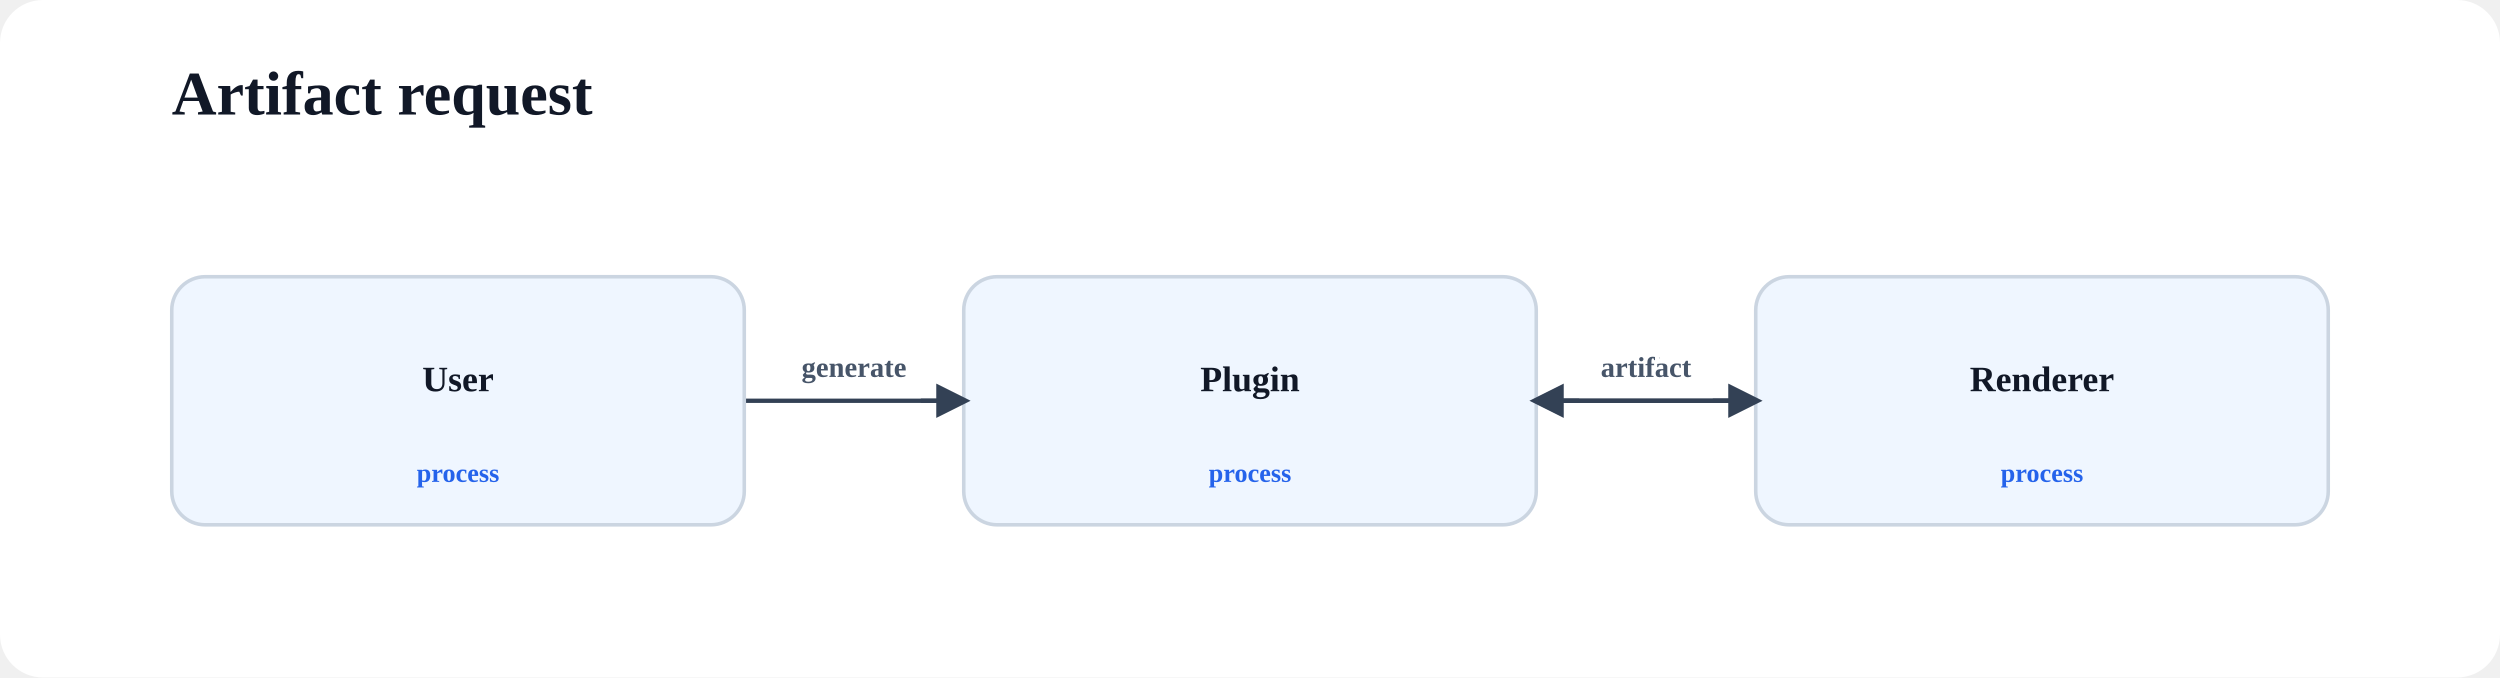
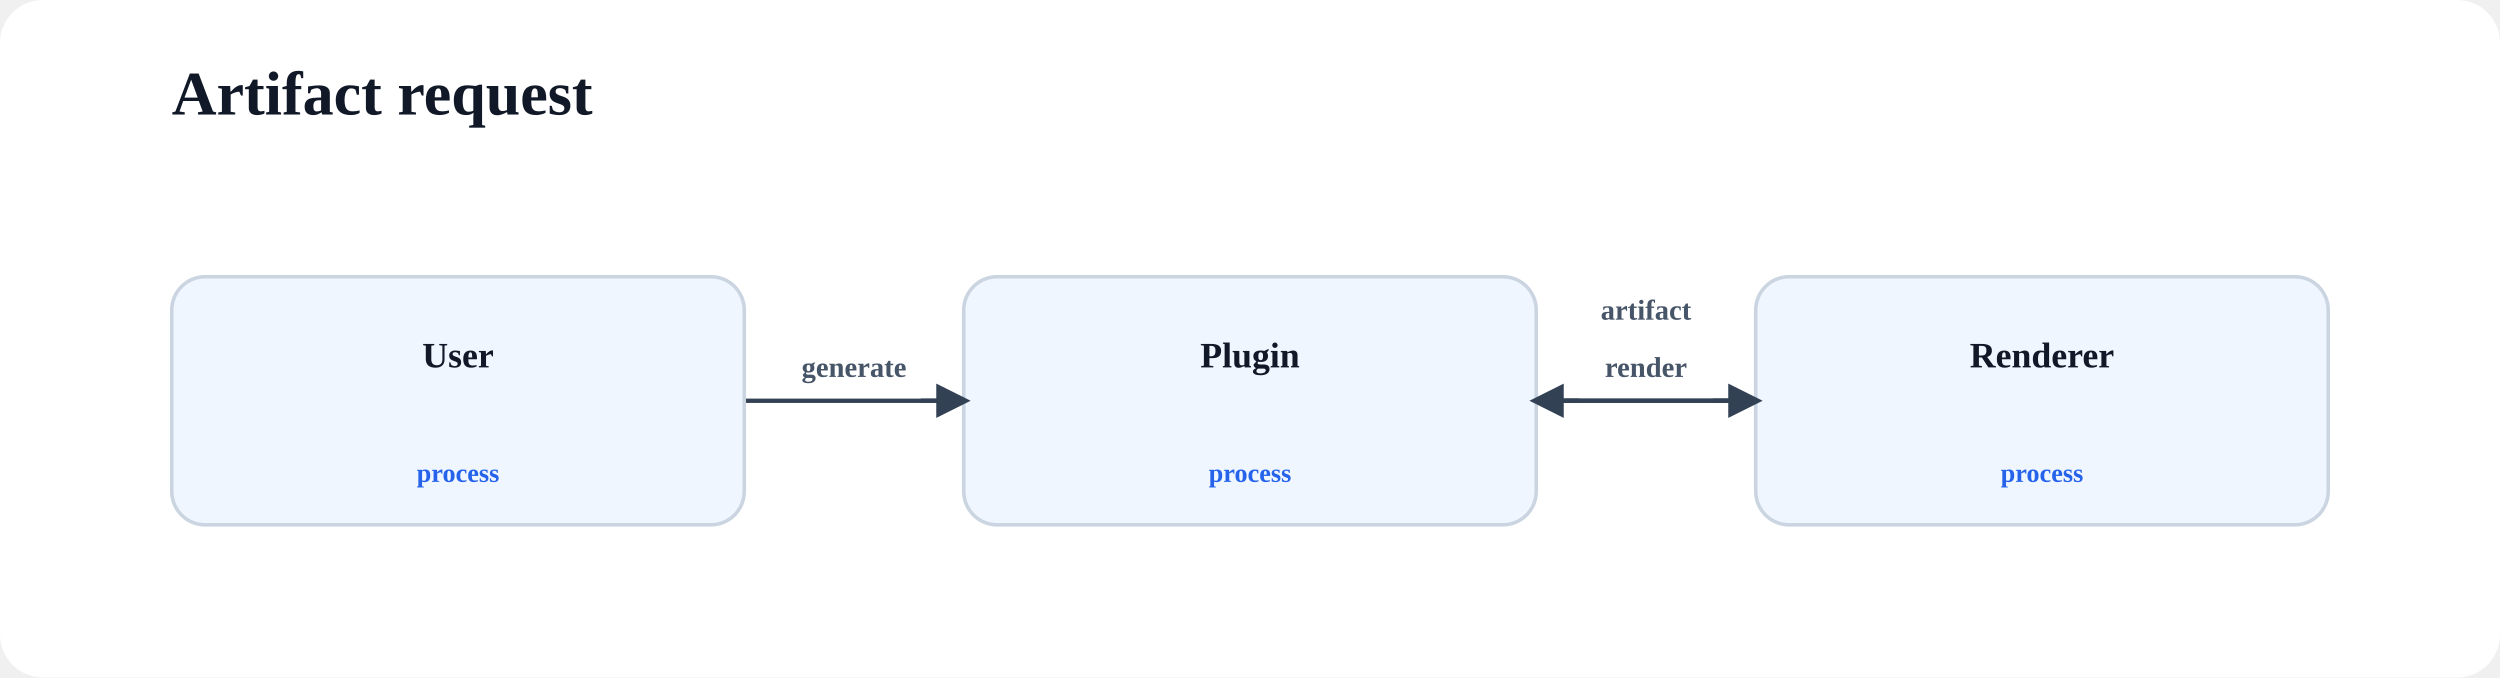
<svg xmlns="http://www.w3.org/2000/svg" width="1048" height="284" viewBox="0 0 1048 284" role="img" aria-labelledby="notemd-gallery-sequence-request-title notemd-gallery-sequence-request-desc" data-notemd-renderer="notemd-editable-html-svg@0.1.0">
  <style>.notemd-editable-svg-canvas {
    fill: var(--notemd-editable-svg-panel, #ffffff);
}
.notemd-editable-svg-title {
    fill: var(--notemd-editable-svg-text, #111827);
    font-size: 26px;
    font-weight: 700;
}
.notemd-editable-svg-summary {
    fill: var(--notemd-editable-svg-muted, #475569);
    font-size: 14px;
}
.notemd-editable-svg-node rect {
    fill: var(--notemd-editable-svg-node-fill, #eff6ff);
    stroke: var(--notemd-editable-svg-border, #cbd5e1);
    stroke-width: 1.5;
}
.notemd-editable-svg-node-label {
    fill: var(--notemd-editable-svg-text, #111827);
    font-size: 15px;
    font-weight: 650;
}
.notemd-editable-svg-node-role {
    fill: var(--notemd-editable-svg-accent, #2563eb);
    font-size: 11px;
    font-weight: 700;
    text-transform: uppercase;
}
.notemd-editable-svg-edge path,
.notemd-editable-svg-edge-arrowhead {
    fill: none;
    stroke: var(--notemd-editable-svg-edge, #334155);
    stroke-width: 1.8;
}
.notemd-editable-svg-edge.is-async path {
    stroke-dasharray: 8 6;
}
.notemd-editable-svg-edge-label {
    fill: var(--notemd-editable-svg-muted, #475569);
    paint-order: stroke;
    stroke: var(--notemd-editable-svg-panel, #ffffff);
    stroke-width: 4px;
    font-size: 12px;
    font-weight: 600;
}
marker path {
    fill: var(--notemd-editable-svg-edge, #334155);
}</style>
  <defs>
    <marker id="notemd-editable-svg-arrow" viewBox="0 0 10 10" refX="8" refY="5" markerWidth="8" markerHeight="8" orient="auto-start-reverse">
      <path data-drawio-ignore="marker-shape" d="M 0 0 L 10 5 L 0 10 z" fill="#334155" />
    </marker>
  </defs>
  <rect data-drawio-ignore="canvas-background" class="notemd-editable-svg-canvas" x="0" y="0" width="1048" height="284" rx="18" fill="#ffffff" />
  <text data-drawio-ignore="document-title" x="72" y="48" class="notemd-editable-svg-title" fill="#111827">Artifact request</text>
  <g id="edge-1-user-to-plugin" class="notemd-editable-svg-edge" data-drawio-type="edge" data-drawio-id="edge-1-user-to-plugin" data-drawio-source="user" data-drawio-target="plugin">
    <path data-drawio-ignore="part-of-parent-edge" d="M 312 168 C 358 168, 358 168, 404 168" fill="none" stroke="#334155" stroke-width="1.8" />
  </g>
  <g id="edge-2-plugin-to-renderer" class="notemd-editable-svg-edge" data-drawio-type="edge" data-drawio-id="edge-2-plugin-to-renderer" data-drawio-source="plugin" data-drawio-target="renderer">
    <path data-drawio-ignore="part-of-parent-edge" d="M 644 168 C 690 168, 690 168, 736 168" fill="none" stroke="#334155" stroke-width="1.8" />
  </g>
  <g id="edge-3-renderer-to-plugin" class="notemd-editable-svg-edge" data-drawio-type="edge" data-drawio-id="edge-3-renderer-to-plugin" data-drawio-source="renderer" data-drawio-target="plugin">
    <path data-drawio-ignore="part-of-parent-edge" d="M 736 168 C 690 168, 690 168, 644 168" fill="none" stroke="#334155" stroke-width="1.8" />
  </g>
  <g id="user" class="notemd-editable-svg-node" data-drawio-type="node" data-drawio-role="process" data-drawio-id="user">
    <rect data-drawio-ignore="part-of-parent-node" x="72" y="116" width="240" height="104" rx="14" fill="#eff6ff" stroke="#cbd5e1" stroke-width="1.5" />
-     <text data-drawio-ignore="part-of-parent-node" x="192" y="164" text-anchor="middle" class="notemd-editable-svg-node-label">
+     <text data-drawio-ignore="part-of-parent-node" data-layout-safety="notemd-layout-safety@1.0.0" x="192" y="154" text-anchor="middle" class="notemd-editable-svg-node-label">
      <tspan x="192" dy="0">User</tspan>
    </text>
-     <text data-drawio-ignore="part-of-parent-node" x="192" y="202" text-anchor="middle" class="notemd-editable-svg-node-role" fill="#2563eb">process</text>
+     <text data-drawio-ignore="part-of-parent-node" data-layout-safety="notemd-layout-safety@1.0.0" x="192" y="202" text-anchor="middle" class="notemd-editable-svg-node-role" fill="#2563eb">process</text>
  </g>
  <g id="plugin" class="notemd-editable-svg-node" data-drawio-type="node" data-drawio-role="process" data-drawio-id="plugin">
    <rect data-drawio-ignore="part-of-parent-node" x="404" y="116" width="240" height="104" rx="14" fill="#eff6ff" stroke="#cbd5e1" stroke-width="1.5" />
-     <text data-drawio-ignore="part-of-parent-node" x="524" y="164" text-anchor="middle" class="notemd-editable-svg-node-label">
+     <text data-drawio-ignore="part-of-parent-node" data-layout-safety="notemd-layout-safety@1.0.0" x="524" y="154" text-anchor="middle" class="notemd-editable-svg-node-label">
      <tspan x="524" dy="0">Plugin</tspan>
    </text>
-     <text data-drawio-ignore="part-of-parent-node" x="524" y="202" text-anchor="middle" class="notemd-editable-svg-node-role" fill="#2563eb">process</text>
+     <text data-drawio-ignore="part-of-parent-node" data-layout-safety="notemd-layout-safety@1.0.0" x="524" y="202" text-anchor="middle" class="notemd-editable-svg-node-role" fill="#2563eb">process</text>
  </g>
  <g id="renderer" class="notemd-editable-svg-node" data-drawio-type="node" data-drawio-role="process" data-drawio-id="renderer">
    <rect data-drawio-ignore="part-of-parent-node" x="736" y="116" width="240" height="104" rx="14" fill="#eff6ff" stroke="#cbd5e1" stroke-width="1.5" />
-     <text data-drawio-ignore="part-of-parent-node" x="856" y="164" text-anchor="middle" class="notemd-editable-svg-node-label">
+     <text data-drawio-ignore="part-of-parent-node" data-layout-safety="notemd-layout-safety@1.0.0" x="856" y="154" text-anchor="middle" class="notemd-editable-svg-node-label">
      <tspan x="856" dy="0">Renderer</tspan>
    </text>
-     <text data-drawio-ignore="part-of-parent-node" x="856" y="202" text-anchor="middle" class="notemd-editable-svg-node-role" fill="#2563eb">process</text>
+     <text data-drawio-ignore="part-of-parent-node" data-layout-safety="notemd-layout-safety@1.0.0" x="856" y="202" text-anchor="middle" class="notemd-editable-svg-node-role" fill="#2563eb">process</text>
  </g>
  <path data-drawio-ignore="edge-arrowhead" class="notemd-editable-svg-edge-arrowhead" d="M 386.000 168.000 L 404 168" fill="none" stroke="#334155" stroke-width="1.8" marker-end="url(#notemd-editable-svg-arrow)" />
  <path data-drawio-ignore="edge-arrowhead" class="notemd-editable-svg-edge-arrowhead" d="M 718.000 168.000 L 736 168" fill="none" stroke="#334155" stroke-width="1.8" marker-end="url(#notemd-editable-svg-arrow)" />
  <path data-drawio-ignore="edge-arrowhead" class="notemd-editable-svg-edge-arrowhead" d="M 662.000 168.000 L 644 168" fill="none" stroke="#334155" stroke-width="1.8" marker-end="url(#notemd-editable-svg-arrow)" />
  <text data-drawio-ignore="part-of-parent-edge" x="358" y="158" text-anchor="middle" class="notemd-editable-svg-edge-label" fill="#475569" stroke="#ffffff" stroke-width="4" paint-order="stroke">generate</text>
  <text data-drawio-ignore="part-of-parent-edge" x="690" y="158" text-anchor="middle" class="notemd-editable-svg-edge-label" fill="#475569" stroke="#ffffff" stroke-width="4" paint-order="stroke">render</text>
-   <text data-drawio-ignore="part-of-parent-edge" x="690" y="158" text-anchor="middle" class="notemd-editable-svg-edge-label" fill="#475569" stroke="#ffffff" stroke-width="4" paint-order="stroke">artifact</text>
+   <text data-drawio-ignore="part-of-parent-edge" x="690" y="134" text-anchor="middle" class="notemd-editable-svg-edge-label" fill="#475569" stroke="#ffffff" stroke-width="4" paint-order="stroke">artifact</text>
</svg>
